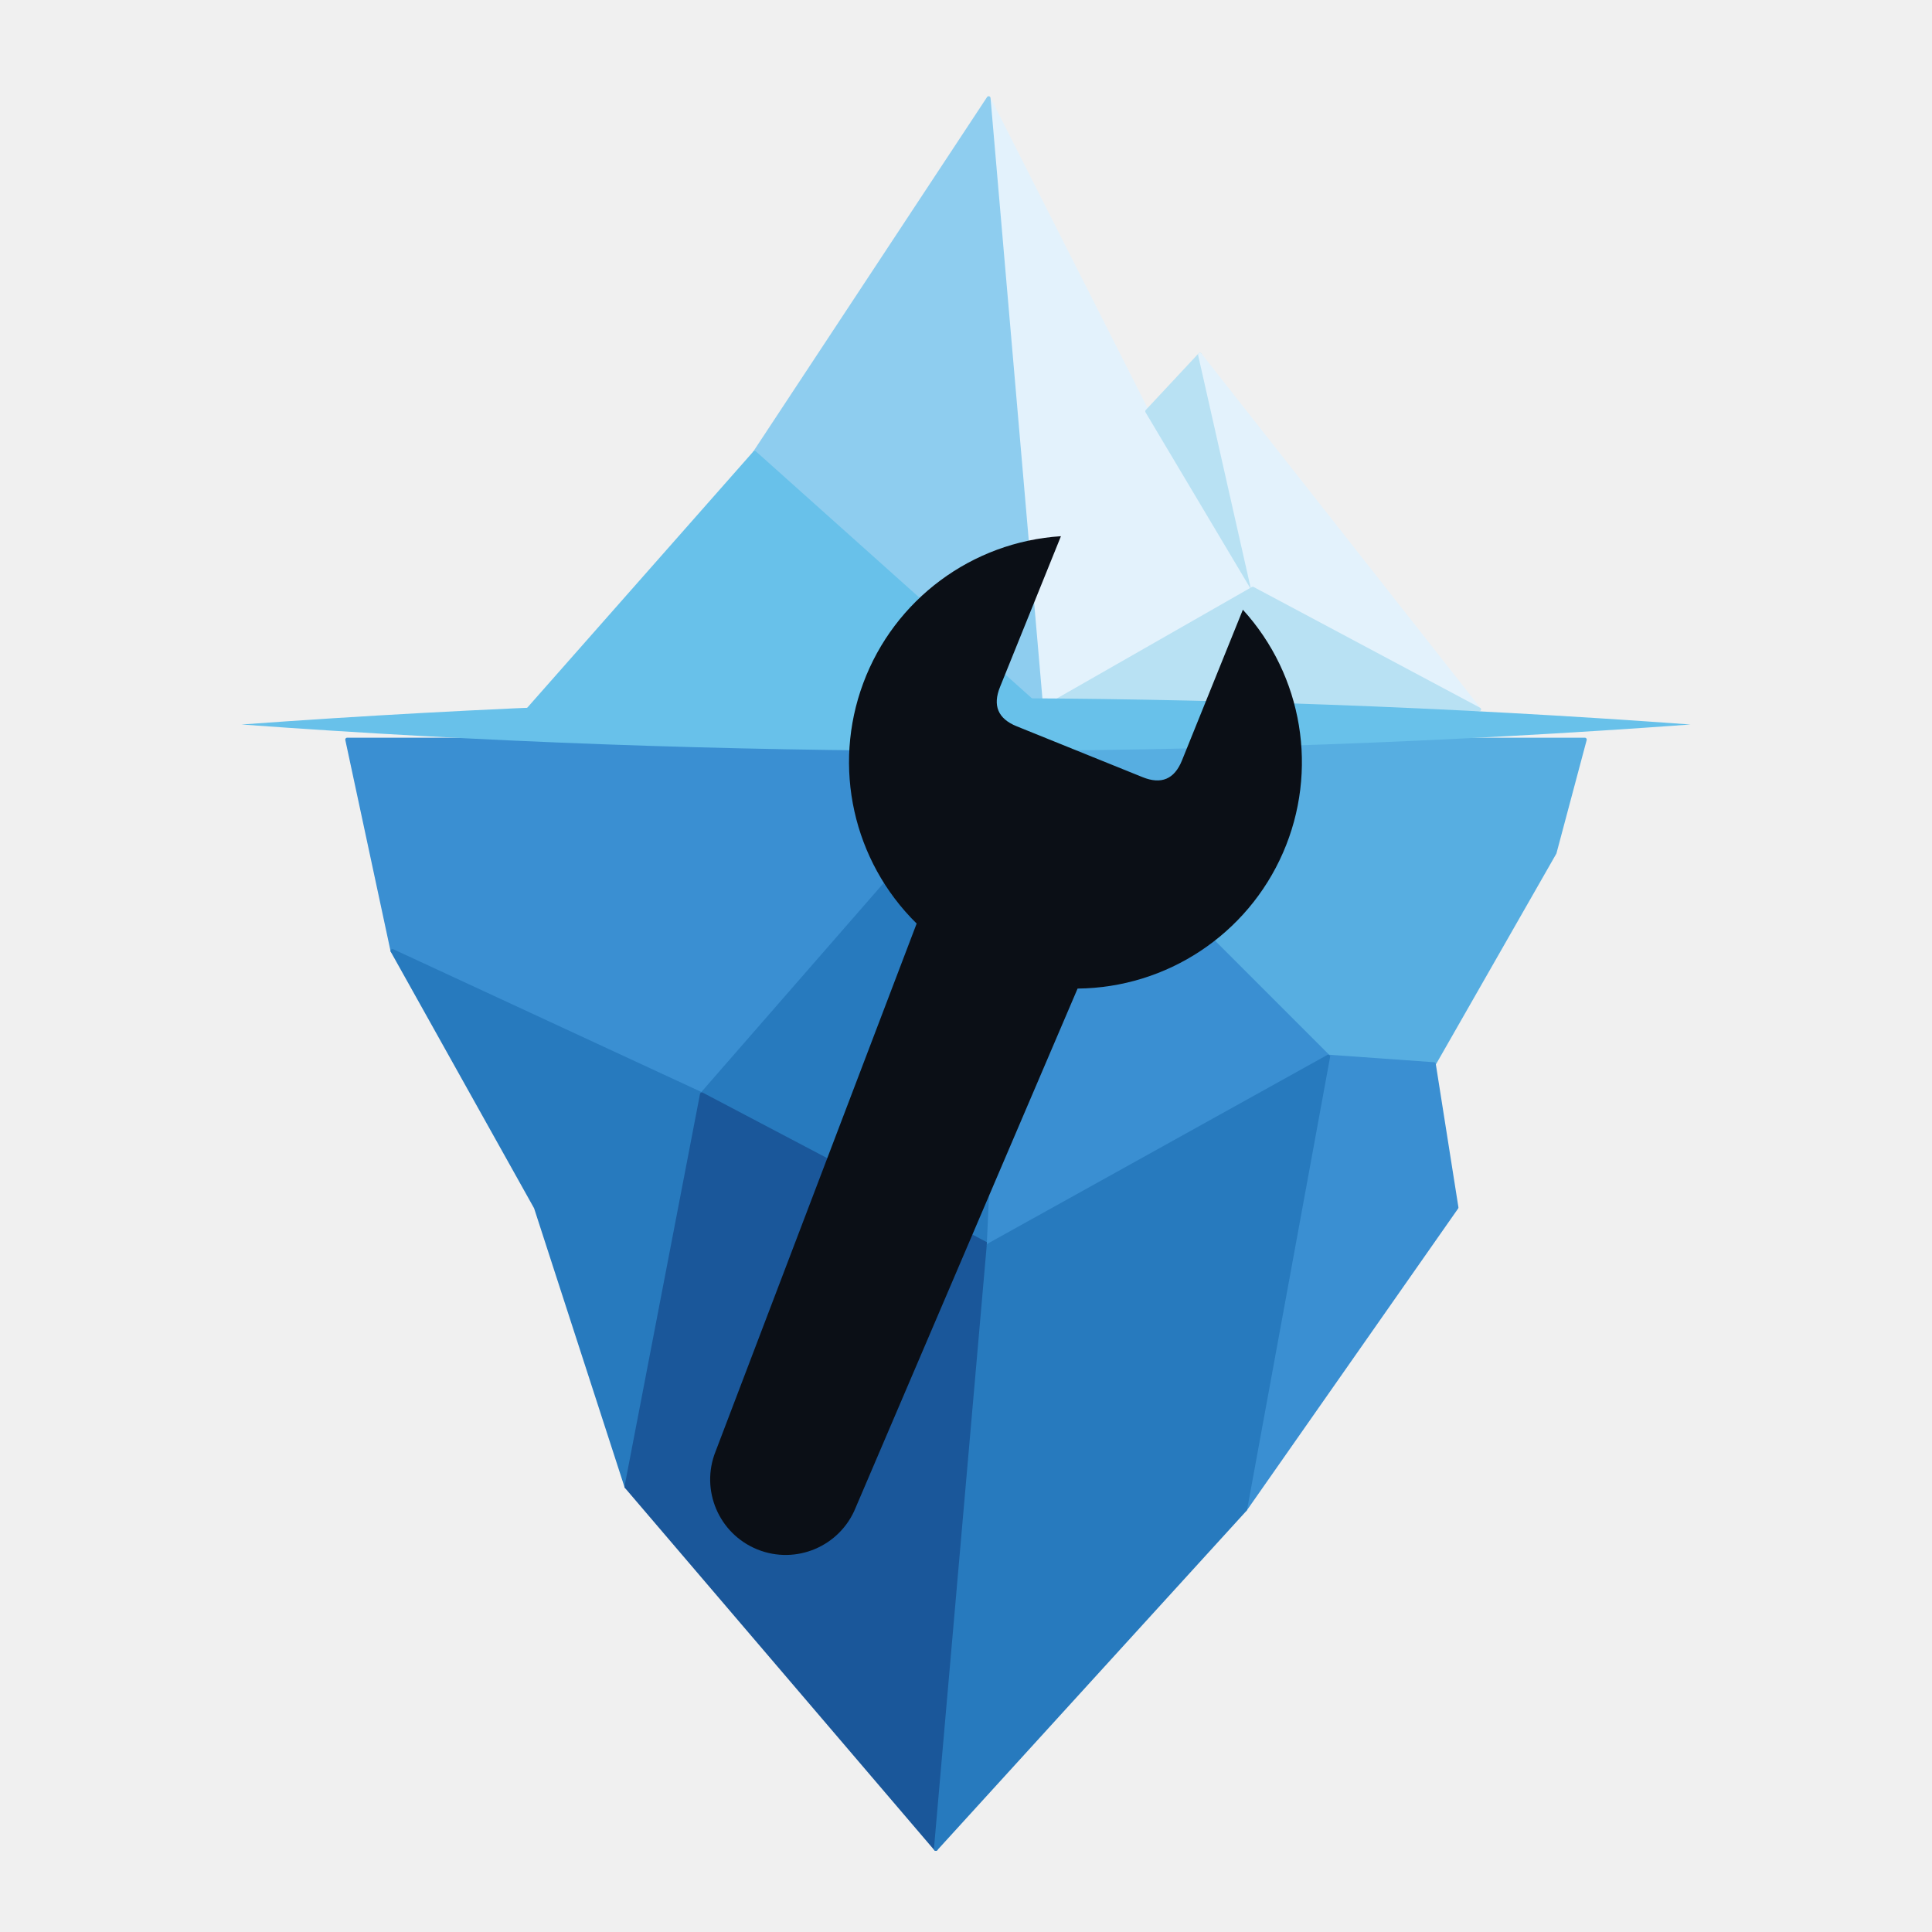
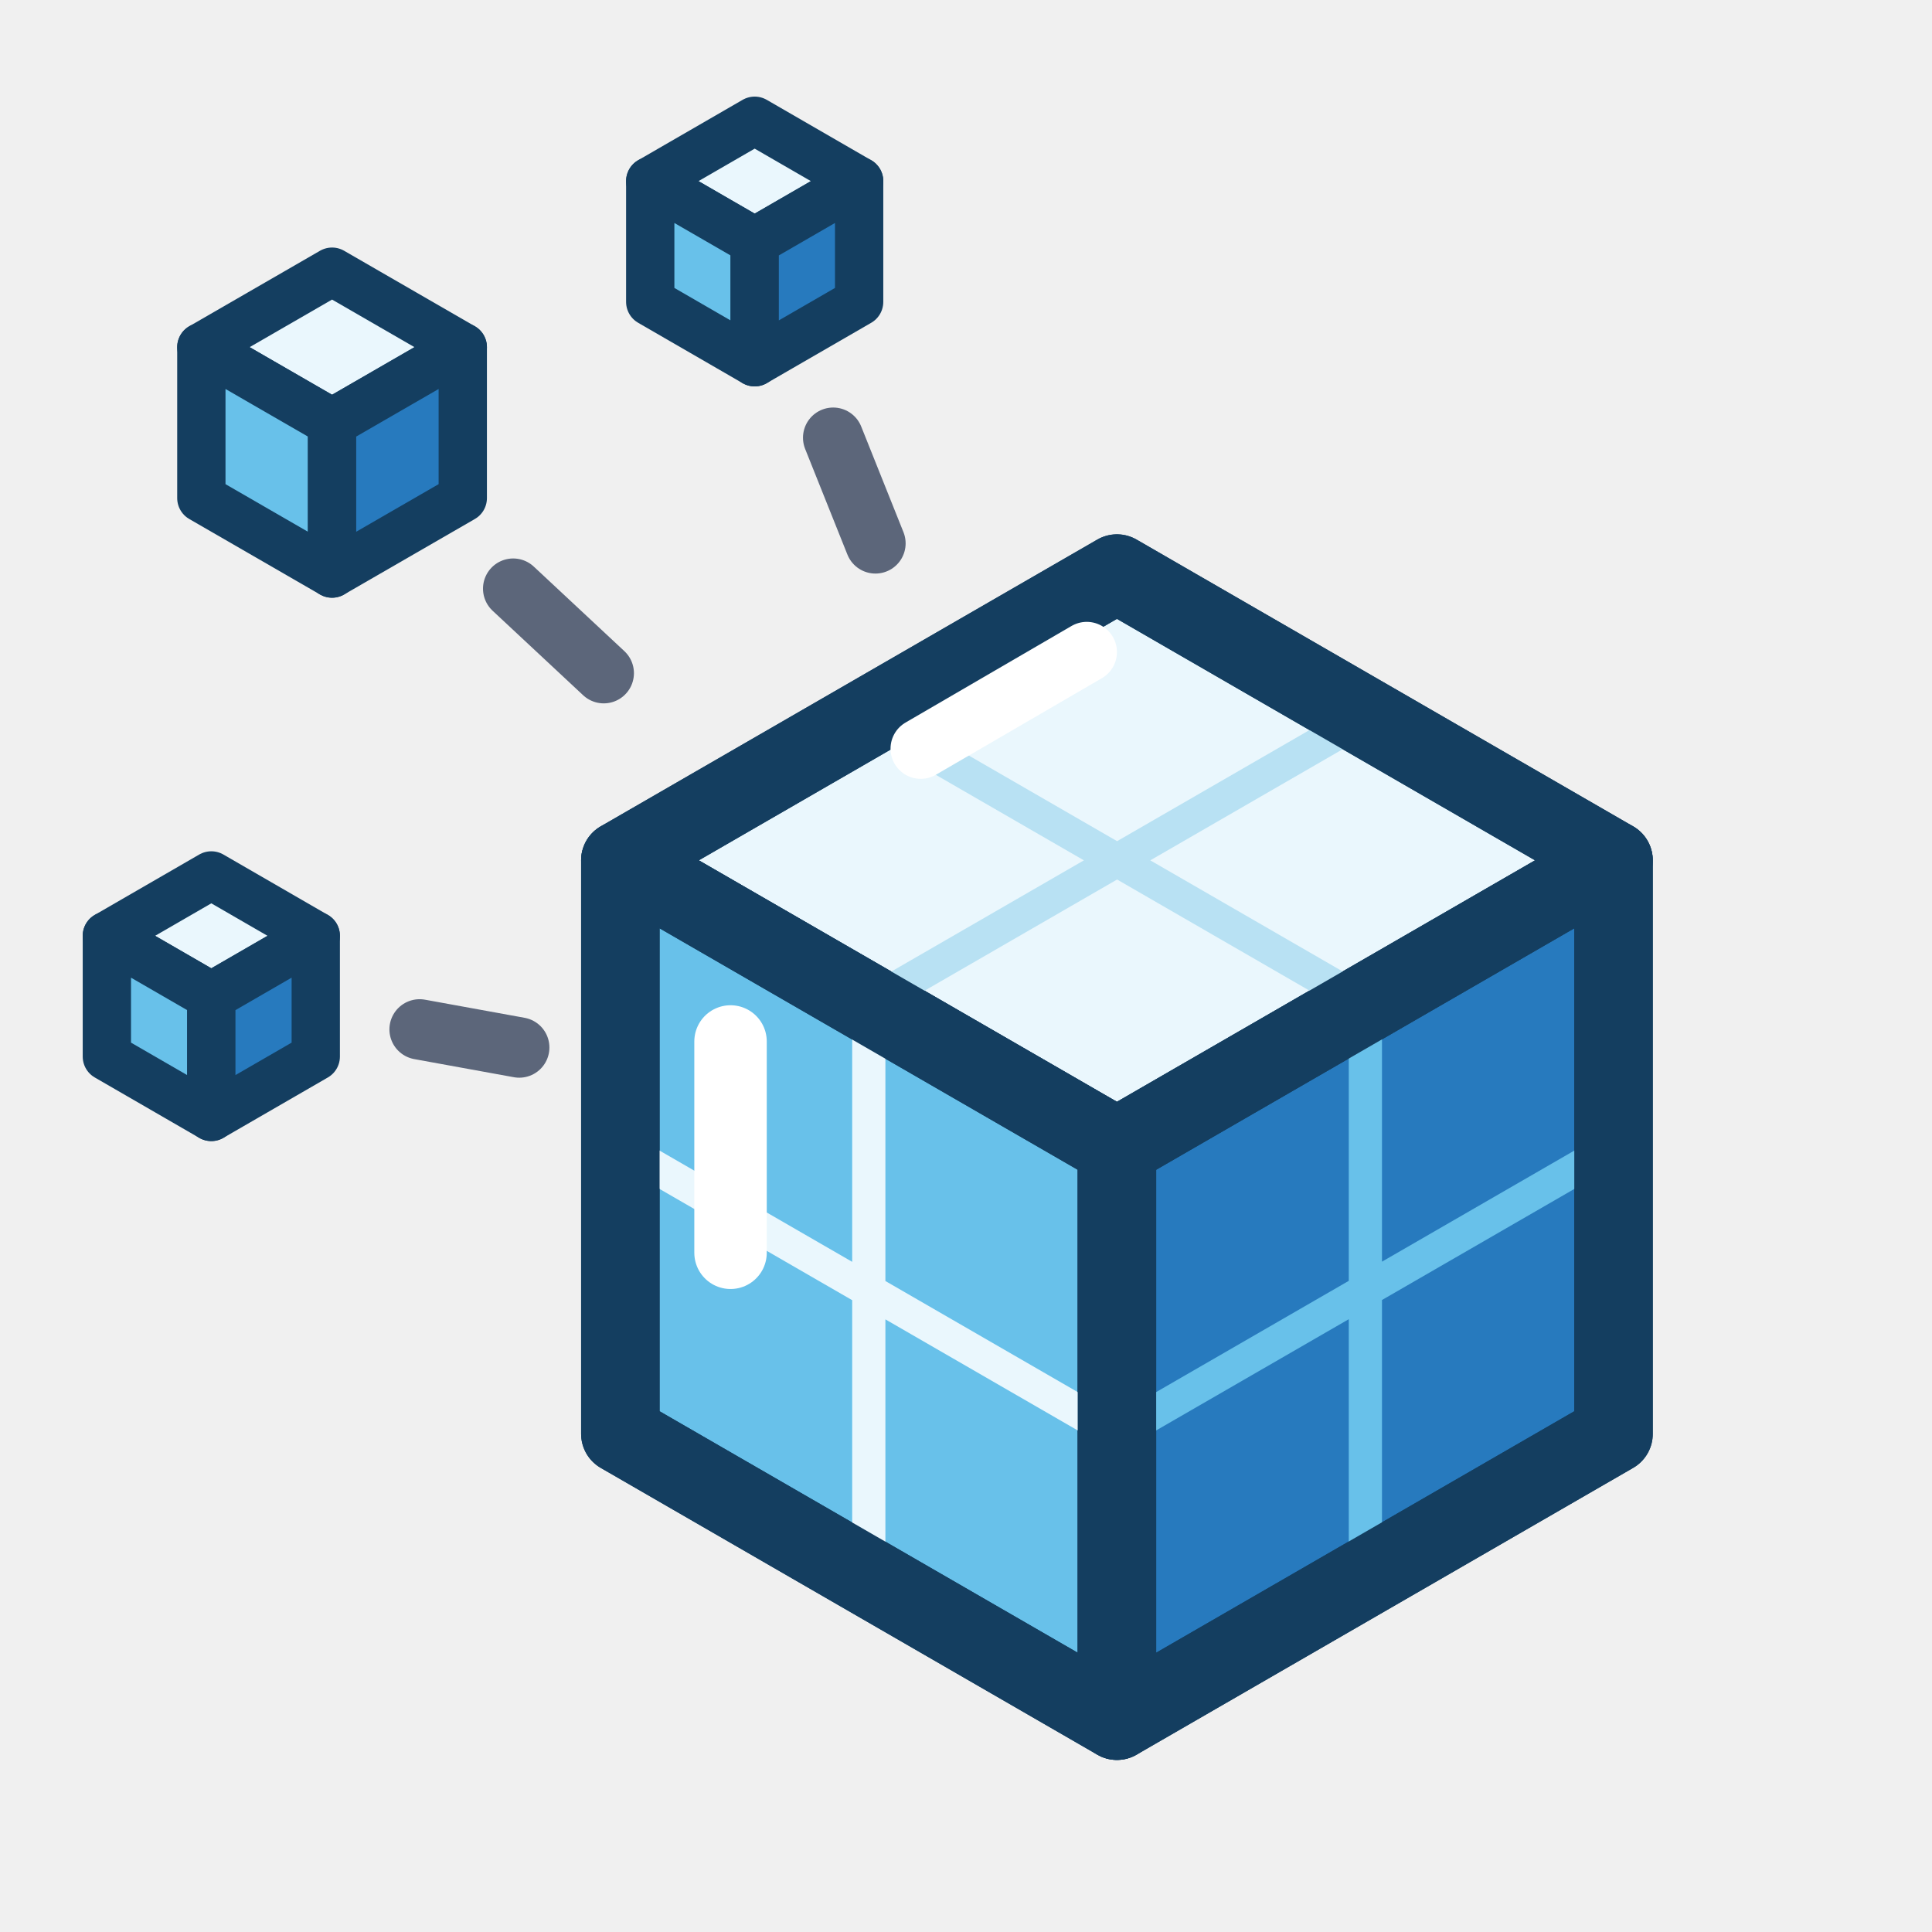
- <svg xmlns="http://www.w3.org/2000/svg" viewBox="0 0 512 512" role="img" aria-labelledby="cryo-mark-title">
-   <g transform="translate(0 -10)">
-     <g stroke-width="1" stroke-linejoin="round">
-       <path d="M92 206 L268 206 L186 300 L104 262 Z" fill="#3A8FD2" stroke="#3A8FD2" />
-       <path d="M268 206 L262 340 L186 300 Z" fill="#277ABE" stroke="#277ABE" />
-       <path d="M104 262 L186 300 L166 404 L142 330 Z" fill="#277ABE" stroke="#277ABE" />
-       <path d="M186 300 L262 340 L248 500 L166 404 Z" fill="#1A579A" stroke="#1A579A" />
-       <path d="M268 206 L420 206 L412 236 L380 292 L352 290 Z" fill="#57AEE1" stroke="#57AEE1" />
-       <path d="M352 290 L380 292 L386 330 L330 410 Z" fill="#3A8FD2" stroke="#3A8FD2" />
-       <path d="M268 206 L352 290 L262 340 Z" fill="#3A8FD2" stroke="#3A8FD2" />
-       <path d="M352 290 L330 410 L248 500 L262 340 Z" fill="#277ABE" stroke="#277ABE" />
-     </g>
-     <g stroke-width="1" stroke-linejoin="round">
-       <path d="M262 36 L304 119 L332 166 L276 198 Z" fill="#E3F2FC" stroke="#E3F2FC" />
-       <path d="M304 119 L318 104 L332 166 Z" fill="#B8E1F3" stroke="#B8E1F3" />
-       <path d="M318 104 L392 198 L332 166 Z" fill="#E3F2FC" stroke="#E3F2FC" />
-       <path d="M332 166 L392 198 L276 198 Z" fill="#B8E1F3" stroke="#B8E1F3" />
-       <path d="M262 36 L276 198 L200 130 Z" fill="#8ECDEF" stroke="#8ECDEF" />
-       <path d="M200 130 L276 198 L140 198 Z" fill="#68C1EA" stroke="#68C1EA" />
-     </g>
-     <path d="M64 202 Q256 188 448 202 Q256 216 64 202 Z" fill="#68C1EA" />
-     <path transform="translate(285 212) rotate(22)" fill="#0B0F16" d="M26 -54.1 A60 60 0 0 1 23 55.4 L20 205 A20 20 0 0 1 -20 205 L-23 55.4 A60 60 0 0 1 -26 -54.1 L-26 -11 Q-26 -3 -18 -3 L18 -3 Q26 -3 26 -11 Z" />
+ <svg xmlns="http://www.w3.org/2000/svg" viewBox="0 0 64 64" role="img" aria-label="Cryo">
+   <g stroke="#143E60" stroke-width="1.6" stroke-linejoin="round">
+     <path d="M11 9L15.33 11.5L11 14L6.67 11.5Z" fill="#EAF7FD" />
+     <path d="M6.67 11.5L11 14V19L6.67 16.5Z" fill="#68C1EA" />
+     <path d="M11 14L15.33 11.5V16.5L11 19Z" fill="#277ABE" />
+     <path d="M25 4L28.46 6L25 8L21.54 6Z" fill="#EAF7FD" />
+     <path d="M21.54 6L25 8V12L21.54 10Z" fill="#68C1EA" />
+     <path d="M25 8L28.46 6V10L25 12Z" fill="#277ABE" />
+     <path d="M7 29L10.46 31L7 33L3.54 31Z" fill="#EAF7FD" />
+     <path d="M3.54 31L7 33V37L3.54 35Z" fill="#68C1EA" />
+     <path d="M7 33L10.46 31V35L7 37Z" fill="#277ABE" />
+   </g>
+   <g fill="none" stroke="#5C667A" stroke-width="2" stroke-linecap="round">
+     <path d="M17 19.5L20 22.3" />
+     <path d="M27.6 14.5L29 18" />
+     <path d="M13.9 34.1L17.2 34.7" />
+   </g>
+   <g stroke="#143E60" stroke-width="2.6" stroke-linejoin="round">
+     <path d="M37 19L53.45 28.5L37 38L20.55 28.5Z" fill="#EAF7FD" />
+     <path d="M20.55 28.5L37 38V57L20.55 47.5Z" fill="#68C1EA" />
+     <path d="M37 38L53.45 28.5V47.5L37 57Z" fill="#277ABE" />
+   </g>
+   <g fill="none" stroke-width="1.1">
+     <path d="M45.23 23.75L28.78 33.25M28.78 23.75L45.23 33.25" stroke="#B8E1F3" />
+     <path d="M28.78 33.25V52.25M20.55 38L37 47.5" stroke="#EAF7FD" />
+     <path d="M45.23 33.25V52.25M37 47.5L53.45 38" stroke="#68C1EA" />
+   </g>
+   <path d="M37 19L53.45 28.5V47.5L37 57L20.55 47.5V28.5ZM20.55 28.5L37 38L53.45 28.5M37 38V57" fill="none" stroke-width="2.6" stroke-linejoin="round" stroke="#143E60" />
+   <g stroke="#FFFFFF" stroke-linecap="round">
+     <path d="M24.2 34.5V41.5" stroke-width="2.4" />
+     <path d="M30.5 24.8L36 21.6" stroke-width="2" />
  </g>
</svg>
